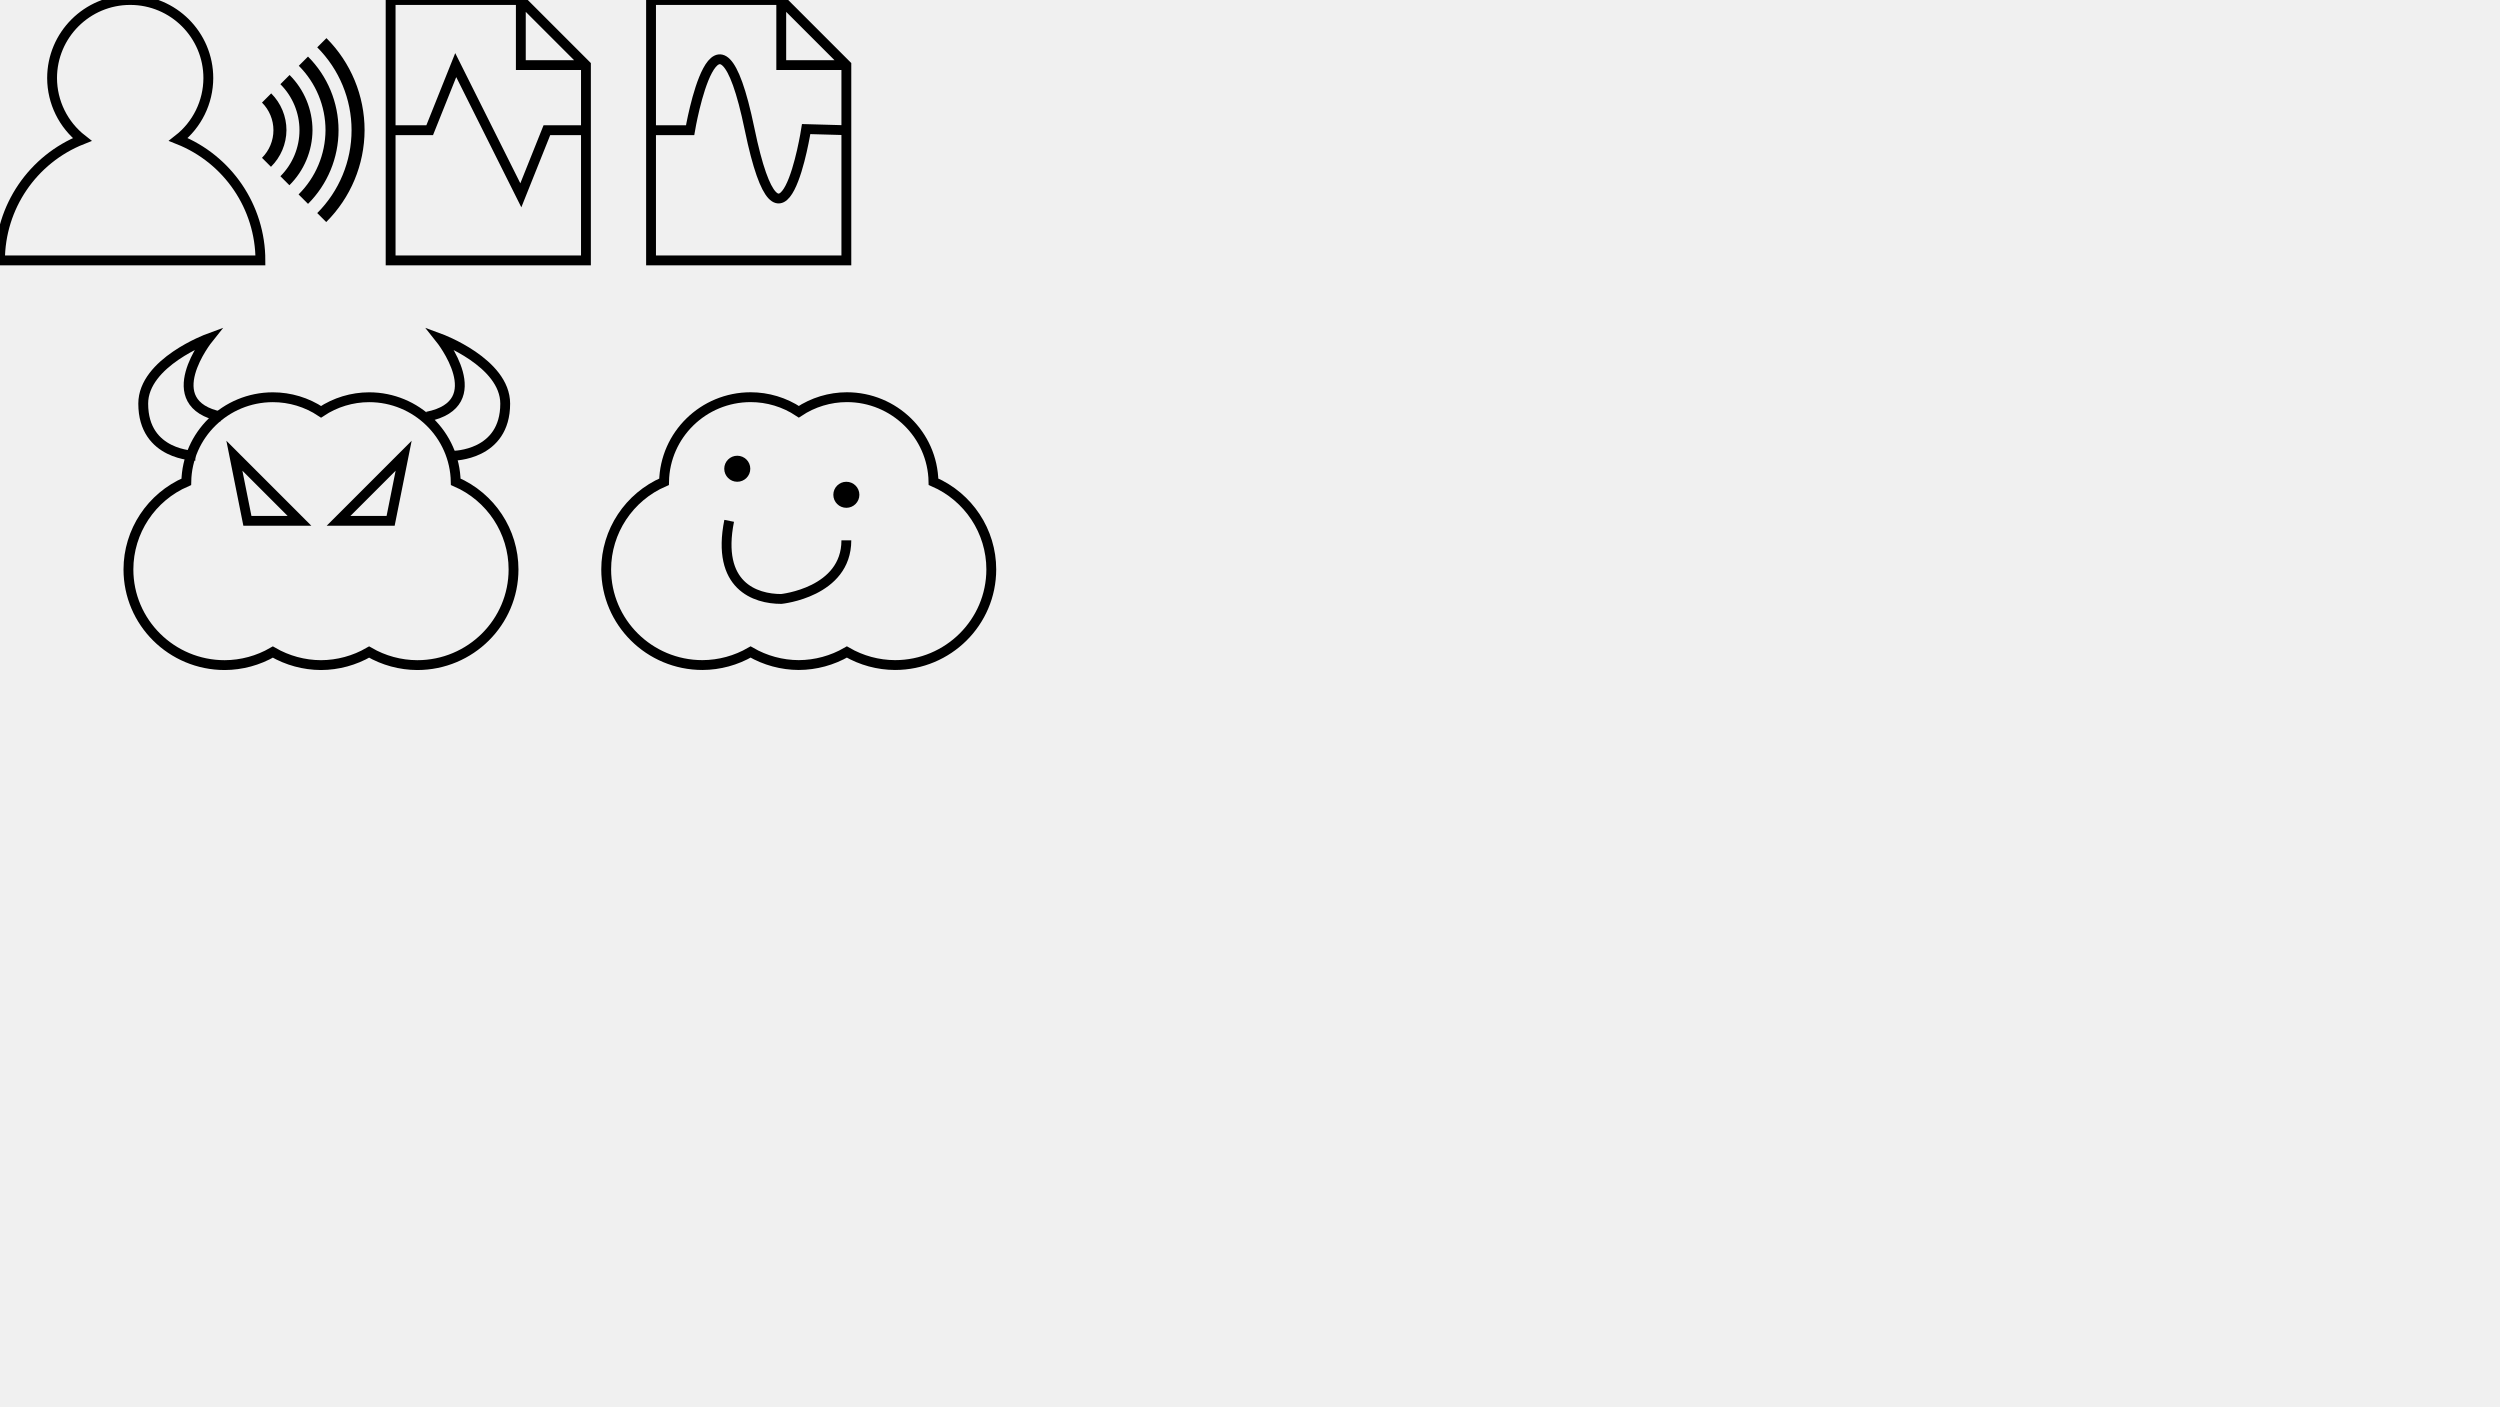
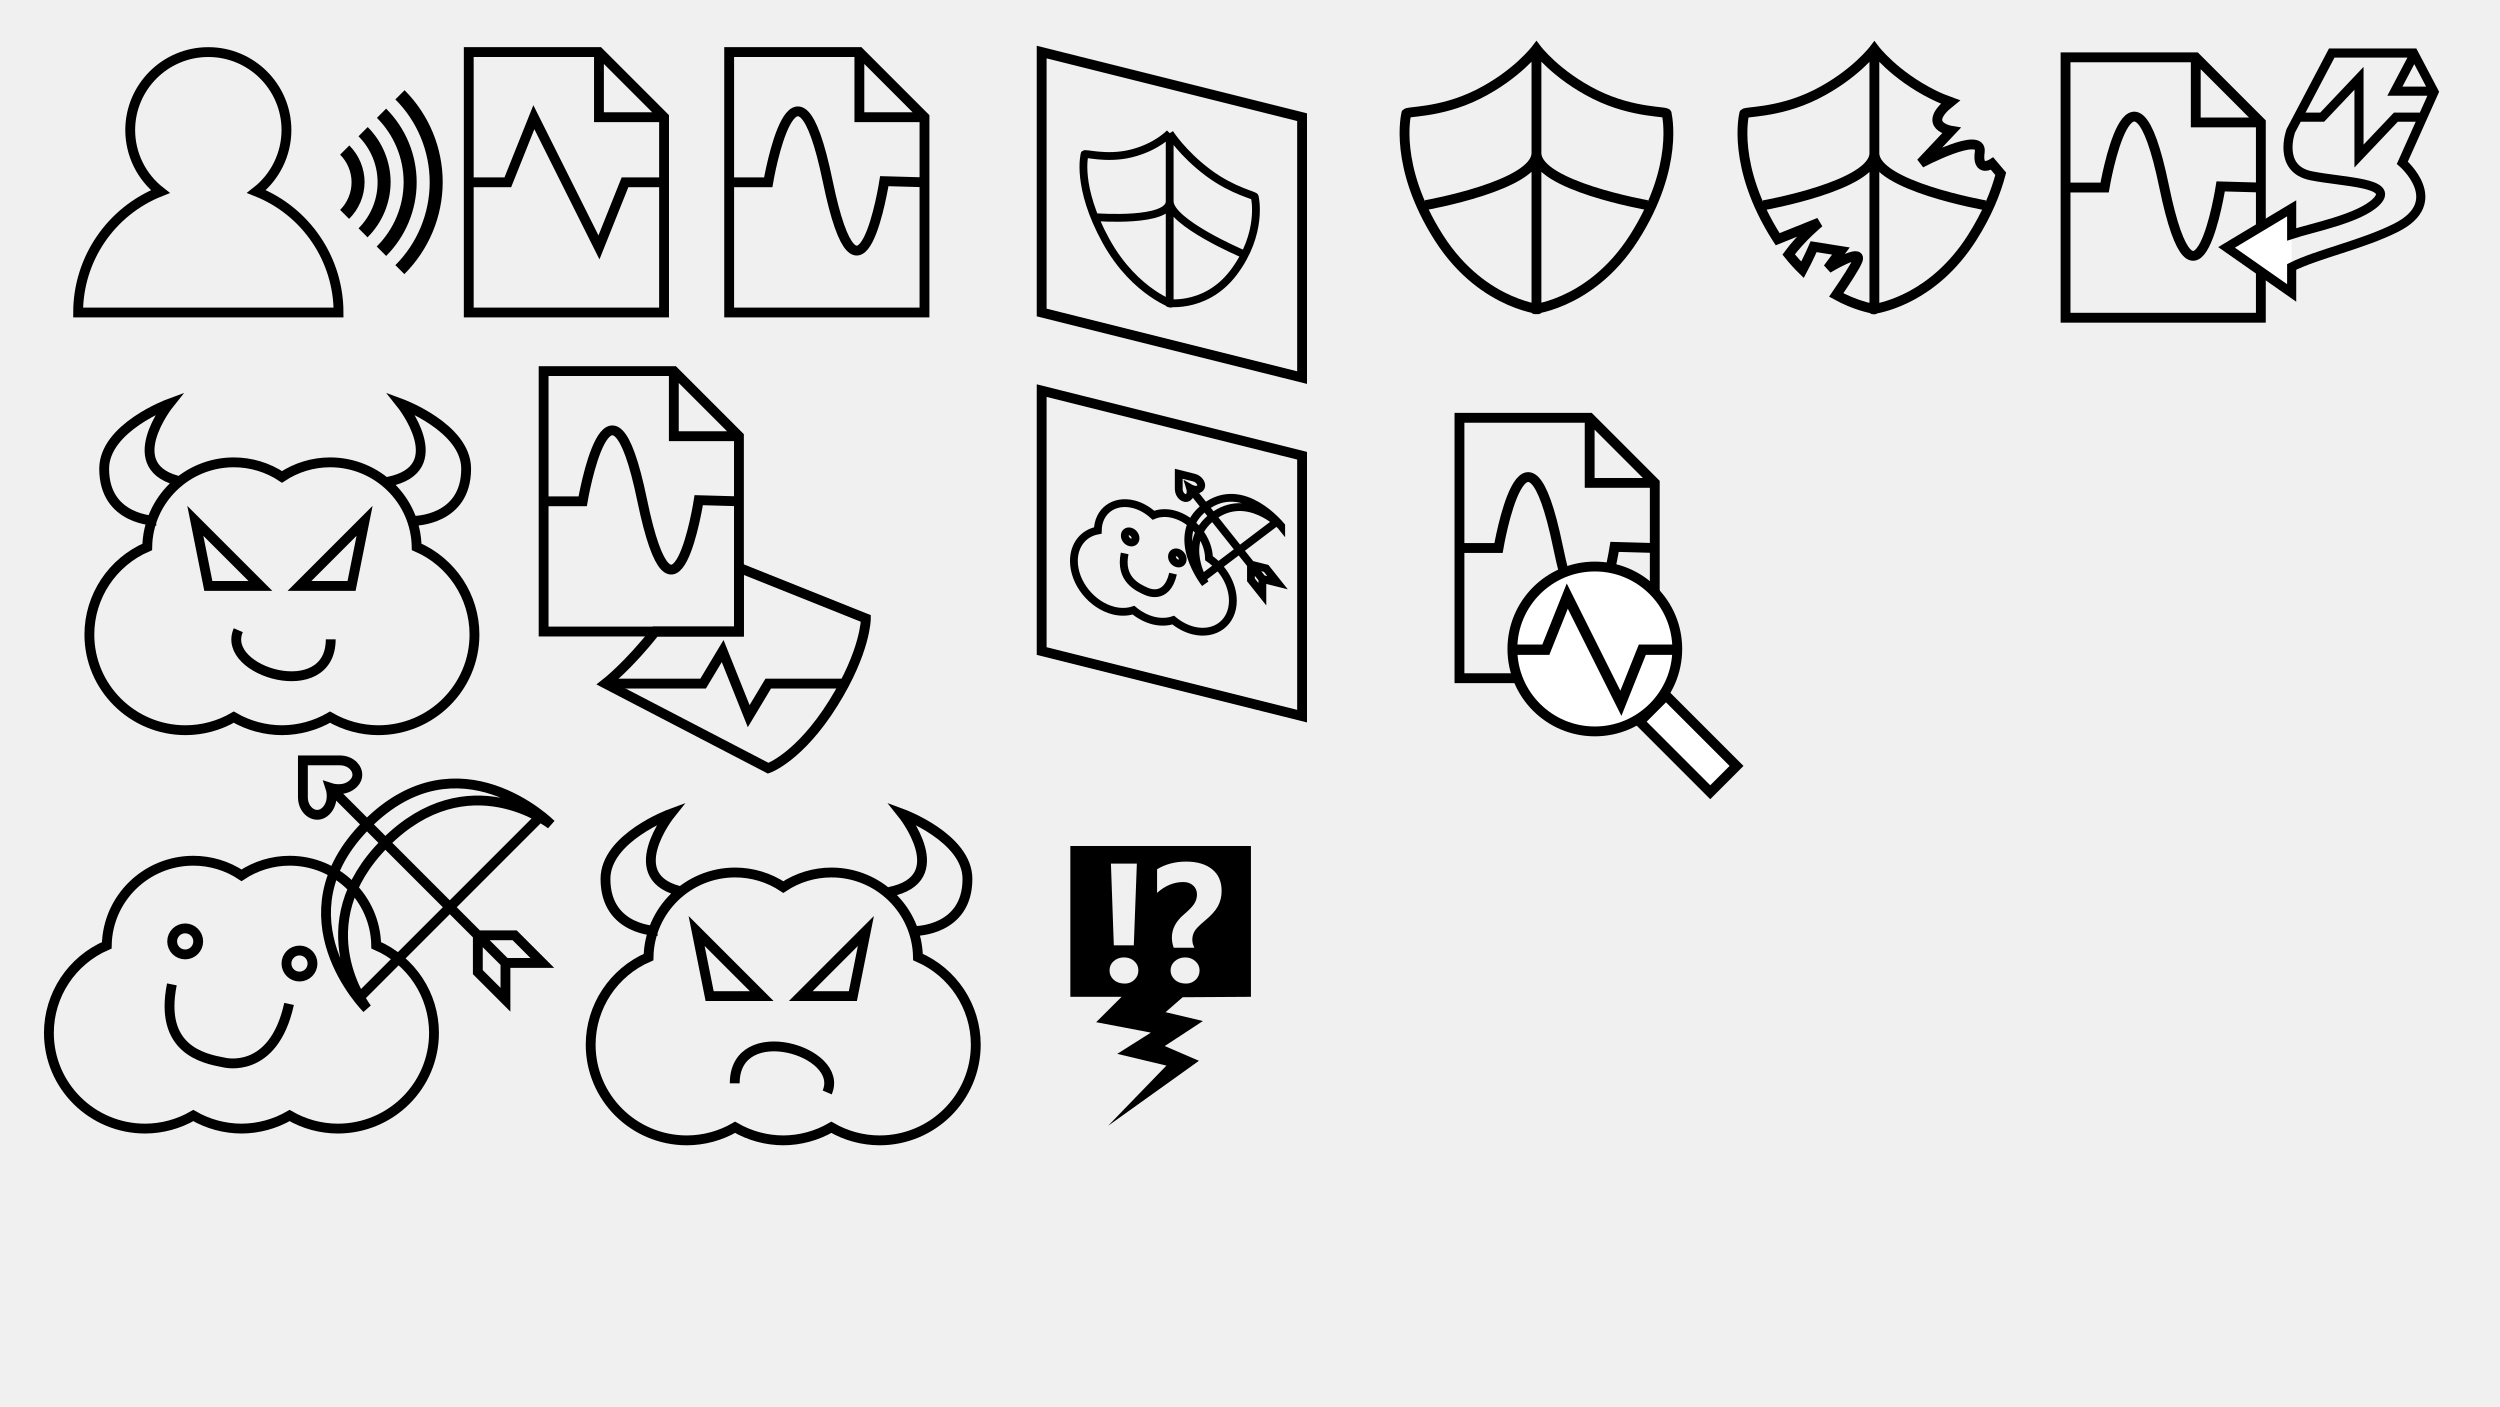
<svg xmlns="http://www.w3.org/2000/svg" width="1920px" height="1080px" viewBox="0 0 1920 1080" version="1.1" id="SVGRoot">
  <defs id="defs1590" />
  <g id="layer1">
-     <path id="path2178" style="fill:none;fill-opacity:1;stroke:#000000;stroke-width:7.559;stroke-opacity:1" d="M 100 0 A 60 60 0 0 0 40 60 A 60 60 0 0 0 63.111 107.143 A 100 100 0 0 0 0 200 L 200 200 A 100 100 0 0 0 136.949 107.1 A 60 60 0 0 0 160 60 A 60 60 0 0 0 100 0 z " />
-     <path id="path2205" style="fill:#000000;fill-opacity:1;stroke:none;stroke-width:7.559" d="m 250.711,29.289 -7.072,7.072 A 90,90 0 0 1 270,100 90,90 0 0 1 243.639,163.639 l 6.893,6.893 A 100,100 0 0 0 280,100 100,100 0 0 0 250.711,29.289 Z m -14.164,14.164 -7.07,7.07 A 70,70 0 0 1 250,100 70,70 0 0 1 229.309,149.309 l 7.26,7.26 A 80,80 0 0 0 260,100 80,80 0 0 0 236.547,43.453 Z m -14.141,14.141 -7.072,7.072 A 50,50 0 0 1 230,100 50,50 0 0 1 215.355,135.355 l 6.91,6.91 A 60,60 0 0 0 240,100 60,60 0 0 0 222.406,57.594 Z m -14.121,14.121 -7.072,7.072 A 30,30 0 0 1 210,100 a 30,30 0 0 1 -8.787,21.213 l 6.893,6.893 A 40,40 0 0 0 220,100 40,40 0 0 0 208.285,71.715 Z" />
-     <path id="path2863" style="fill:none;fill-opacity:1;stroke:#000000;stroke-width:7.559;stroke-opacity:1" d="M 450,50 H 400 V 0 M 300,0 V 200 H 450 V 50 L 400,0 Z" />
-     <path id="path2863-3" style="fill:none;fill-opacity:1;stroke:#000000;stroke-width:7.559;stroke-opacity:1" d="M 650,50 H 600 V 0 M 500,0 V 200 H 650 V 50 L 600,0 Z" />
-     <path style="fill:none;fill-opacity:1;stroke:#000000;stroke-width:7.559;stroke-opacity:1" d="m 300,100 h 30 l 20,-50 50,100 20,-50 h 30" id="path2911" />
-     <path style="fill:none;fill-opacity:1;stroke:#000000;stroke-width:7.559;stroke-opacity:1" d="m 500,100 h 30 c 0,0 20.631,-121.996 45.676,-0.865 24.811,120 43.459,0 43.459,0 L 650,100" id="path2915" />
-     <path id="path2917" style="fill:none;fill-opacity:1;stroke:#000000;stroke-width:7.559;stroke-dasharray:none;stroke-opacity:1" d="m 209.544,305.076 a 66.545,66.127 0 0 0 -66.461,64.964 73.939,73.474 0 0 0 -44.447,67.289 73.939,73.474 0 0 0 73.939,73.474 73.939,73.474 0 0 0 36.97,-10.034 73.939,73.474 0 0 0 36.97,10.034 73.939,73.474 0 0 0 36.97,-10.034 73.939,73.474 0 0 0 36.97,10.034 73.939,73.474 0 0 0 73.939,-73.474 A 73.939,73.474 0 0 0 350,370 66.545,66.127 0 0 0 283.484,305.076 66.545,66.127 0 0 0 246.578,316.266 66.545,66.127 0 0 0 209.544,305.076 Z" />
-     <path id="path2917-6" style="fill:none;fill-opacity:1;stroke:#000000;stroke-width:7.559;stroke-dasharray:none;stroke-opacity:1" d="M 576.461,305.036 A 66.545,66.127 0 0 0 510,370 a 73.939,73.474 0 0 0 -44.447,67.289 73.939,73.474 0 0 0 73.939,73.474 73.939,73.474 0 0 0 36.97,-10.034 73.939,73.474 0 0 0 36.97,10.034 73.939,73.474 0 0 0 36.97,-10.034 73.939,73.474 0 0 0 36.97,10.034 73.939,73.474 0 0 0 73.939,-73.474 73.939,73.474 0 0 0 -44.392,-67.329 66.545,66.127 0 0 0 -66.516,-64.924 66.545,66.127 0 0 0 -36.906,11.19 66.545,66.127 0 0 0 -37.033,-11.19 z" />
-     <path style="fill:none;fill-opacity:1;stroke:#000000;stroke-width:7.559;stroke-dasharray:none;stroke-opacity:1" d="m 170,320 c -50,-10 -10,-60 -10,-60 0,0 -50,18.377 -50,50 0,40 40,40 40,40" id="path3470" />
-     <path style="fill:none;fill-opacity:1;stroke:#000000;stroke-width:7.559;stroke-dasharray:none;stroke-opacity:1" d="m 328,320 c 50,-10 10,-60 10,-60 0,0 50,18.377 50,50 0,40 -40,40 -40,40" id="path3470-5" />
-     <path style="fill:none;fill-opacity:1;stroke:#000000;stroke-width:7.559;stroke-dasharray:none;stroke-opacity:1" d="m 180,350 50,50 h -40 z" id="path3499" />
-     <path style="fill:none;fill-opacity:1;stroke:#000000;stroke-width:7.559;stroke-dasharray:none;stroke-opacity:1" d="m 310,350 -10,50 h -40 z" id="path3505" />
-     <circle style="fill:#000000;fill-opacity:1;stroke:none;stroke-width:7.559;stroke-dasharray:none;stroke-opacity:1" id="path3507" cx="566.221" cy="360" r="10" />
-     <circle style="fill:#000000;fill-opacity:1;stroke:none;stroke-width:7.559;stroke-dasharray:none;stroke-opacity:1" id="path3509" cx="650" cy="380" r="10" />
-     <path style="fill:none;fill-opacity:1;stroke:#000000;stroke-width:7.559;stroke-dasharray:none;stroke-opacity:1" d="m 560,400 c -10,50 20,60 40,60 0,0 50,-5 50,-45" id="path3511" />
+     <g id="g1911">
+       <path id="path2178" style="fill:none;fill-opacity:1;stroke:#000000;stroke-width:7.559;stroke-opacity:1" d="m 160,40 a 60,60 0 0 0 -60,60 60,60 0 0 0 23.111,47.143 A 100,100 0 0 0 60,240 H 260 A 100,100 0 0 0 196.949,147.1 60,60 0 0 0 220,100 60,60 0 0 0 160,40 Z" />
+       <path id="path2205" style="fill:#000000;fill-opacity:1;stroke:none;stroke-width:7.559" d="m 310.711,69.289 -7.072,7.072 A 90,90 0 0 1 330,140 90,90 0 0 1 303.639,203.639 l 6.893,6.893 A 100,100 0 0 0 340,140 100,100 0 0 0 310.711,69.289 Z m -14.164,14.164 -7.07,7.07 A 70,70 0 0 1 310,140 70,70 0 0 1 289.309,189.309 l 7.26,7.26 A 80,80 0 0 0 320,140 80,80 0 0 0 296.547,83.453 Z m -14.141,14.141 -7.072,7.072 A 50,50 0 0 1 290,140 50,50 0 0 1 275.355,175.355 l 6.91,6.91 A 60,60 0 0 0 300,140 60,60 0 0 0 282.406,97.594 Z m -14.121,14.121 -7.072,7.072 A 30,30 0 0 1 270,140 a 30,30 0 0 1 -8.787,21.213 l 6.893,6.893 A 40,40 0 0 0 280,140 40,40 0 0 0 268.285,111.715 Z" />
+     </g>
+     <path id="path2911" style="fill:none;fill-opacity:1;stroke:#000000;stroke-width:7.559;stroke-opacity:1" d="m 360,140 h 30 l 20,-50 50,100 20,-50 h 30 m 0,-50 H 460 V 40 M 360,40 V 240 H 510 V 90 L 460,40 Z" />
+     <path id="path2915" style="fill:none;fill-opacity:1;stroke:#000000;stroke-width:7.559;stroke-opacity:1" d="m 560,140 h 30 c 0,0 20.631,-121.996 45.676,-0.865 24.811,120 43.459,0 43.459,0 L 710,140 m 0,-50 H 660 V 40 M 560,40 V 240 H 710 V 90 L 660,40 Z" />
+     <path id="path398" style="fill:none;stroke:#000000;stroke-width:7.559;stroke-dasharray:none;stroke-opacity:1" d="m 183,484 c -14,32 71,57 71,7 m 26,-91 -10,50 h -40 z m -130,0 50,50 h -40 z m 148,-30 c 50,-10 10,-60 10,-60 0,0 50,18.377 50,50 0,40 -40,40 -40,40 M 140,370 c -50,-10 -10,-60 -10,-60 0,0 -50,18.377 -50,50 0,40 40,40 40,40 m 59.544,-44.924 a 66.545,66.127 0 0 0 -66.461,64.964 73.939,73.474 0 0 0 -44.447,67.289 73.939,73.474 0 0 0 73.939,73.474 73.939,73.474 0 0 0 36.97,-10.034 73.939,73.474 0 0 0 36.97,10.034 73.939,73.474 0 0 0 36.97,-10.034 73.939,73.474 0 0 0 36.97,10.034 73.939,73.474 0 0 0 73.939,-73.474 A 73.939,73.474 0 0 0 320,420 66.545,66.127 0 0 0 253.484,355.076 66.545,66.127 0 0 0 216.578,366.266 66.545,66.127 0 0 0 179.544,355.076 Z" />
+     <path id="path398-2" style="fill:none;stroke:#000000;stroke-width:7.559;stroke-dasharray:none;stroke-opacity:1" d="m 635.271,839.002 c 14,-32 -71,-57 -71,-7 M 665,715 l -10,50 H 615 Z M 535,715 l 50,50 h -40 z m 148,-30 c 50,-10 10,-60 10,-60 0,0 50,18.377 50,50 0,40 -40,40 -40,40 M 525,685 c -50,-10 -10,-60 -10,-60 0,0 -50,18.377 -50,50 0,40 40,40 40,40 m 59.544,-44.924 a 66.545,66.127 0 0 0 -66.461,64.964 73.939,73.474 0 0 0 -44.447,67.289 73.939,73.474 0 0 0 73.939,73.474 73.939,73.474 0 0 0 36.97,-10.034 73.939,73.474 0 0 0 36.97,10.034 73.939,73.474 0 0 0 36.97,-10.034 73.939,73.474 0 0 0 36.969,10.034 73.939,73.474 0 0 0 73.939,-73.474 A 73.939,73.474 0 0 0 705,735 66.545,66.127 0 0 0 638.484,670.076 66.545,66.127 0 0 0 601.578,681.266 66.545,66.127 0 0 0 564.544,670.076 Z" />
+     <path id="path2565" style="fill:none;stroke:#000000;stroke-width:7.559;stroke-dasharray:none;stroke-opacity:1" d="m 271.621,588.261 c -2.401,-2.553 -6.17,-4.303 -10.712,-4.303 h -28.284 v 28.284 c 0,11.18 10.607,17.678 17.678,10.607 7.071,-7.071 3.536,-17.678 3.536,-17.678 0,0 10.607,3.536 17.678,-3.536 4.198,-4.198 3.613,-9.643 0.105,-13.374 z m 95.354,130.047 h 28.284 l 21.213,21.213 h -28.284 v 28.284 l -21.213,-21.213 z M 253.839,605.17 388.189,739.521 M 416.142,626.052 274.72,767.474 M 423.213,633.123 c 0,0 -70.711,-70.711 -141.421,0 -70.711,70.711 0,141.421 0,141.421 0,0 -49.497,-63.64 14.142,-127.279 C 359.573,583.626 423.213,633.123 423.213,633.123 Z M 132,756 c -10,50 24,57 40,60 0,0 38,10 50,-45 m 18,-31 a 10,10 0 0 1 -10,10 10,10 0 0 1 -10,-10 10,10 0 0 1 10,-10 10,10 0 0 1 10,10 z m -87.779,-17 a 10,10 0 0 1 -10,10 10,10 0 0 1 -10,-10 10,10 0 0 1 10,-10 10,10 0 0 1 10,10 z m -3.759,-61.964 A 66.545,66.127 0 0 0 82,726 a 73.939,73.474 0 0 0 -44.447,67.289 73.939,73.474 0 0 0 73.939,73.474 73.939,73.474 0 0 0 36.97,-10.034 73.939,73.474 0 0 0 36.97,10.034 73.939,73.474 0 0 0 36.97,-10.034 73.939,73.474 0 0 0 36.97,10.034 73.939,73.474 0 0 0 73.939,-73.474 73.939,73.474 0 0 0 -44.392,-67.329 66.545,66.127 0 0 0 -66.516,-64.924 66.545,66.127 0 0 0 -36.906,11.19 66.545,66.127 0 0 0 -37.033,-11.19 z" />
+     <g id="g6529" transform="translate(-60,-30)">
+       <path id="path2915-0" style="fill:none;fill-opacity:1;stroke:#000000;stroke-width:7.559;stroke-opacity:1" d="m 477.5,415 h 30 c 0,0 20.631,-121.996 45.676,-0.865 24.811,120 43.459,0 43.459,0 L 627.5,415 m 0,-50 h -50 v -50 m -100,0 v 200 h 150 V 365 l -50,-50 z" />
+       <path id="path2890" style="fill:none;stroke:#000000;stroke-width:7.559;stroke-dasharray:none;stroke-opacity:1" d="m 627.5,466 v 49 H 563.244 C 542.669,541.254 525,555 525,555 l 125,65 c 0,0 23.901,-8.241 50,-50 25,-40 25,-65 25,-65 z" />
+       <path style="fill:none;stroke:#000000;stroke-width:7.559;stroke-dasharray:none;stroke-opacity:1" d="m 525,555 h 75 l 15,-25 20,50 15,-25 h 60" id="path3005" />
+     </g>
+     <path id="path3172-6" style="fill:none;stroke:#000000;stroke-width:7.559;stroke-dasharray:none;stroke-opacity:1" d="m 1265,157.5 c 0,0 -85,-15 -85,-40 m -85,40 c 0,0 85,-15 85,-40 m 0,-75 v 195 m 0,-200 c 0,0 -15,20 -45,35 -30,15 -56.496,12.632 -55,15 0,0 -10,40 25,95 35,55 85,55 75,55 -10,0 40,-6e-5 75,-55 35,-55 25,-95 25,-95 1.496,-2.368 -25,-1.5e-5 -55,-15 -30,-15 -45,-35 -45,-35 z" />
+     <g id="g6520">
+       <path style="fill:none;stroke:#000000;stroke-width:7.559;stroke-dasharray:none;stroke-opacity:1" d="m 800,40 v 200 l 200,50 V 90 Z" id="path3099" />
+       <path id="path3172-6-2" style="fill:none;stroke:#000000;stroke-width:6;stroke-dasharray:none;stroke-opacity:1" d="m 953.897,194.651 c 0,0 -55.58,-23.701 -55.58,-40.044 m -55.58,12.254 c 0,0 55.58,4.089 55.58,-12.254 m 0,-49.029 v 127.475 m 0,-130.743 c 0,0 -9.808,10.622 -29.425,15.524 -19.616,4.902 -36.942,-0.978 -35.964,0.815 0,0 -6.539,24.514 16.347,66.19 22.886,41.676 55.58,49.849 49.041,48.215 -6.539,-1.635 26.155,6.539 49.041,-23.694 22.886,-30.233 16.347,-58.016 16.347,-58.016 0.978,-1.304 -16.347,-4.087 -35.964,-18.797 -19.617,-14.71 -29.425,-30.236 -29.425,-30.236 z" />
+     </g>
+     <g id="g6524">
+       <path style="fill:none;stroke:#000000;stroke-width:7.559;stroke-dasharray:none;stroke-opacity:1" d="m 800,300 v 200 l 200,50 V 350 Z" id="path3099-3" />
+       <path id="path2565-7" style="fill:none;stroke:#000000;stroke-width:6;stroke-dasharray:none;stroke-opacity:1" d="m 921.375,369.695 c -0.991,-1.309 -2.547,-2.426 -4.422,-2.895 l -11.676,-2.919 v 11.76 c 0,4.648 4.378,8.444 7.297,6.234 2.919,-2.21 1.459,-6.985 1.459,-6.985 0,0 4.378,2.565 7.297,0.354 1.733,-1.312 1.492,-3.636 0.043,-5.55 z m 39.362,63.91 11.676,2.919 8.757,11.009 -11.676,-2.919 v 11.76 l -8.757,-11.009 z m -46.703,-58.715 55.46,69.724 m 11.539,-44.292 -58.379,44.204 m 61.298,-40.535 c 0,0 -29.189,-36.697 -58.379,-14.595 -29.189,22.102 0,58.799 0,58.799 0,0 -20.433,-31.568 5.838,-51.46 26.27,-19.892 52.541,7.255 52.541,7.255 z m -120.213,21.036 c -4.128,19.757 9.907,26.176 16.512,29.074 0,0 15.686,8.079 20.64,-13.55 m 7.43,-11.031 a 4.691,3.659 49.375 0 1 -4.128,3.126 4.691,3.659 49.375 0 1 -4.128,-5.19 4.691,3.659 49.375 0 1 4.128,-3.126 4.691,3.659 49.375 0 1 4.128,5.19 z M 872.087,413.394 a 4.691,3.659 49.375 0 1 -4.128,3.126 4.691,3.659 49.375 0 1 -4.128,-5.19 4.691,3.659 49.375 0 1 4.128,-3.126 4.691,3.659 49.375 0 1 4.128,5.19 z m -1.552,-26.151 a 31.129,24.262 48.66 0 0 -27.435,20.151 34.588,26.957 48.66 0 0 -18.348,23.39 34.588,26.957 48.66 0 0 30.522,38.179 34.588,26.957 48.66 0 0 15.261,-0.357 34.588,26.957 48.66 0 0 15.261,7.987 34.588,26.957 48.66 0 0 15.261,-0.357 34.588,26.957 48.66 0 0 15.261,7.987 34.588,26.957 48.66 0 0 30.522,-22.918 34.588,26.957 48.66 0 0 -18.325,-32.575 31.129,24.262 48.66 0 0 -27.458,-33.858 31.129,24.262 48.66 0 0 -15.235,0.844 31.129,24.262 48.66 0 0 -15.287,-8.474 z" />
+     </g>
+     <g aria-label="!?" id="text4098" style="font-size:120px;stroke:none;stroke-width:6;stroke-opacity:1" transform="translate(-292.8071,346.8069)">
+       <path id="path4152" style="font-weight:bold;-inkscape-font-specification:'sans-serif Bold';stroke:none;stroke-opacity:1" d="m 1194.213,381.045 q -1.406,-3.809 -1.406,-7.852 0,-9.902 9.375,-17.812 5.801,-4.922 7.852,-8.203 2.051,-3.281 2.051,-7.09 0,-4.16 -2.93,-6.797 -2.93,-2.695 -7.559,-2.695 -10.84,0 -20.156,8.32 v -18.164 q 9.785,-5.859 22.266,-5.859 12.656,0 19.98,5.859 7.324,5.859 7.324,16.699 0,6.504 -2.871,11.777 -2.871,5.273 -10.547,11.543 -6.152,5.156 -7.617,8.027 -1.465,2.871 -1.465,6.094 0,3.164 1.582,6.152 z m -2.402,17.461 q 0,-4.336 3.281,-7.148 3.281,-2.871 7.969,-2.871 4.512,0 7.734,2.871 3.281,2.812 3.281,7.148 0,4.277 -3.047,7.207 -3.047,2.871 -7.324,2.871 -5.449,0 -8.672,-2.988 -3.223,-2.988 -3.223,-7.09 z m -25.898,-82.09 -2.344,62.812 h -15.351 l -2.227,-62.812 z m -20.977,82.09 q 0,-4.395 3.223,-7.207 3.223,-2.812 7.91,-2.812 4.746,0 7.852,2.871 3.164,2.812 3.164,7.148 0,4.219 -3.047,7.148 -3.047,2.93 -7.324,2.93 -5.391,0 -8.613,-2.93 -3.164,-2.93 -3.164,-7.148 z m -30.098,-95.561 v 115.793 h 39.365 l -19.553,19.494 42.032,8.009 -25.848,16.315 37.773,9.018 -44.792,46.24 69.766,-49.928 -26.265,-11.333 29.319,-19.215 -28.673,-6.802 13.122,-11.461 52.436,-0.337 V 302.945 Z" />
+     </g>
+     <path id="path3172-6-25" style="fill:none;stroke:#000000;stroke-width:7.559;stroke-dasharray:none;stroke-opacity:1" d="m 1524.524,157.62 c 0,0 -85,-15 -85,-40 m -85,40 c 0,0 85,-15 85,-40 m 0,-75 V 237.62 m -6e-4,-200.001 c 0,0 -15,20 -45,35 -30,15 -56.496,12.632 -55,15 0,0 -10,40 25,95 0.239,0.376 0.484,0.727 0.725,1.098 l 31.908,-12.82 c 0,0 -13.637,11.122 -23.471,24.529 3.494,4.36 7.058,8.275 10.635,11.777 4.807,-9.07 8.551,-17.742 8.551,-17.742 l 20.945,3.332 -9.996,13.33 c 0,0 26.658,-16.186 22.85,-6.189 -1.738,4.562 -9.042,15.759 -16.455,26.594 14.513,7.957 26.145,10.151 29.309,10.762 6.261,-1.21 45.67,-8.58 75,-54.67 11.688,-18.367 18.341,-35.046 22.041,-49.137 l -6.596,-7.811 c 0,-1e-5 -11.902,7.618 -9.521,-9.043 2.38,-16.661 -45.223,8.568 -45.223,8.568 l 23.326,-24.754 c 0,0 -23.652,-3.816 -0.621,-22.123 -4.335,-1.56 -8.82,-3.408 -13.406,-5.701 -30,-15 -45,-35 -45,-35 z m 0,199.67 c -1.21,0.234 -1.62,0.33 0,0.33 1.62,0 1.21,-0.096 0,-0.33 z" />
+     <g id="g6515" transform="translate(255,-270)">
+       <path id="path2915-2" style="fill:none;fill-opacity:1;stroke:#000000;stroke-width:7.559;stroke-opacity:1" d="m 1331.339,414.025 h 30 c 0,0 20.631,-121.996 45.676,-0.865 24.811,120 43.459,0 43.459,0 l 30.865,0.865 m 0,-50 h -50 v -50 m -100,0 v 200 h 150 v -150 l -50,-50 z" />
+       <g id="g6509">
+         <path style="fill:#ffffff;fill-opacity:1;stroke:none;stroke-width:7;stroke-dasharray:none;stroke-opacity:1" d="m 1505,430 -50,30 50,35 z" id="path6498" />
+         <path id="path6496" style="fill:none;fill-opacity:1;stroke:#000000;stroke-width:7;stroke-dasharray:none;stroke-opacity:1" d="m 1535.77,310.741 -31.436,59.715 c 0,0 -10.737,29.263 15.666,34.544 25,5 65,5 50,20 -12.982,12.982 -50,20 -65,25 v -20 l -50,30 50,35 v -20 c 20,-10 53.923,-16.962 80,-30 40,-20 5,-50 5,-50 l 24.36,-54.401 -15.717,-29.857 z M 1509.553,360 h 18.862 l 28.293,-29.857 v 59.715 L 1585,360 h 18.862 m 11.856,-20 h -31.436 L 1600,310.143" />
+       </g>
+     </g>
+     <g id="g1906">
+       <path id="path2915-1" style="fill:none;fill-opacity:1;stroke:#000000;stroke-width:7.559;stroke-opacity:1" d="m 1120.865,420.865 h 30 c 0,0 20.631,-121.996 45.676,-0.865 24.811,120 43.459,0 43.459,0 l 30.865,0.865 m 0,-50 h -50 v -50 m -100,0 v 200 h 150 v -150 l -50,-50 z" />
+       <circle style="fill:#ffffff;fill-opacity:1;stroke:#000000;stroke-width:7.559;stroke-dasharray:none;stroke-opacity:1" id="path1040" cx="1224.832" cy="498.406" r="63.312" />
+       <rect style="fill:#ffffff;fill-opacity:1;stroke:#000000;stroke-width:7.559;stroke-dasharray:none;stroke-opacity:1" id="rect1042" width="76.641" height="28.562" x="1282.352" y="-527.1" transform="rotate(45)" />
+       <path style="fill:none;fill-opacity:1;stroke:#000000;stroke-width:7.937;stroke-opacity:1;stroke-dasharray:none" d="m 1162.5,498.962 h 24.7 l 16.467,-41.167 41.167,82.333 16.467,-41.167 h 24.7" id="path2911-5" />
+     </g>
  </g>
</svg>
